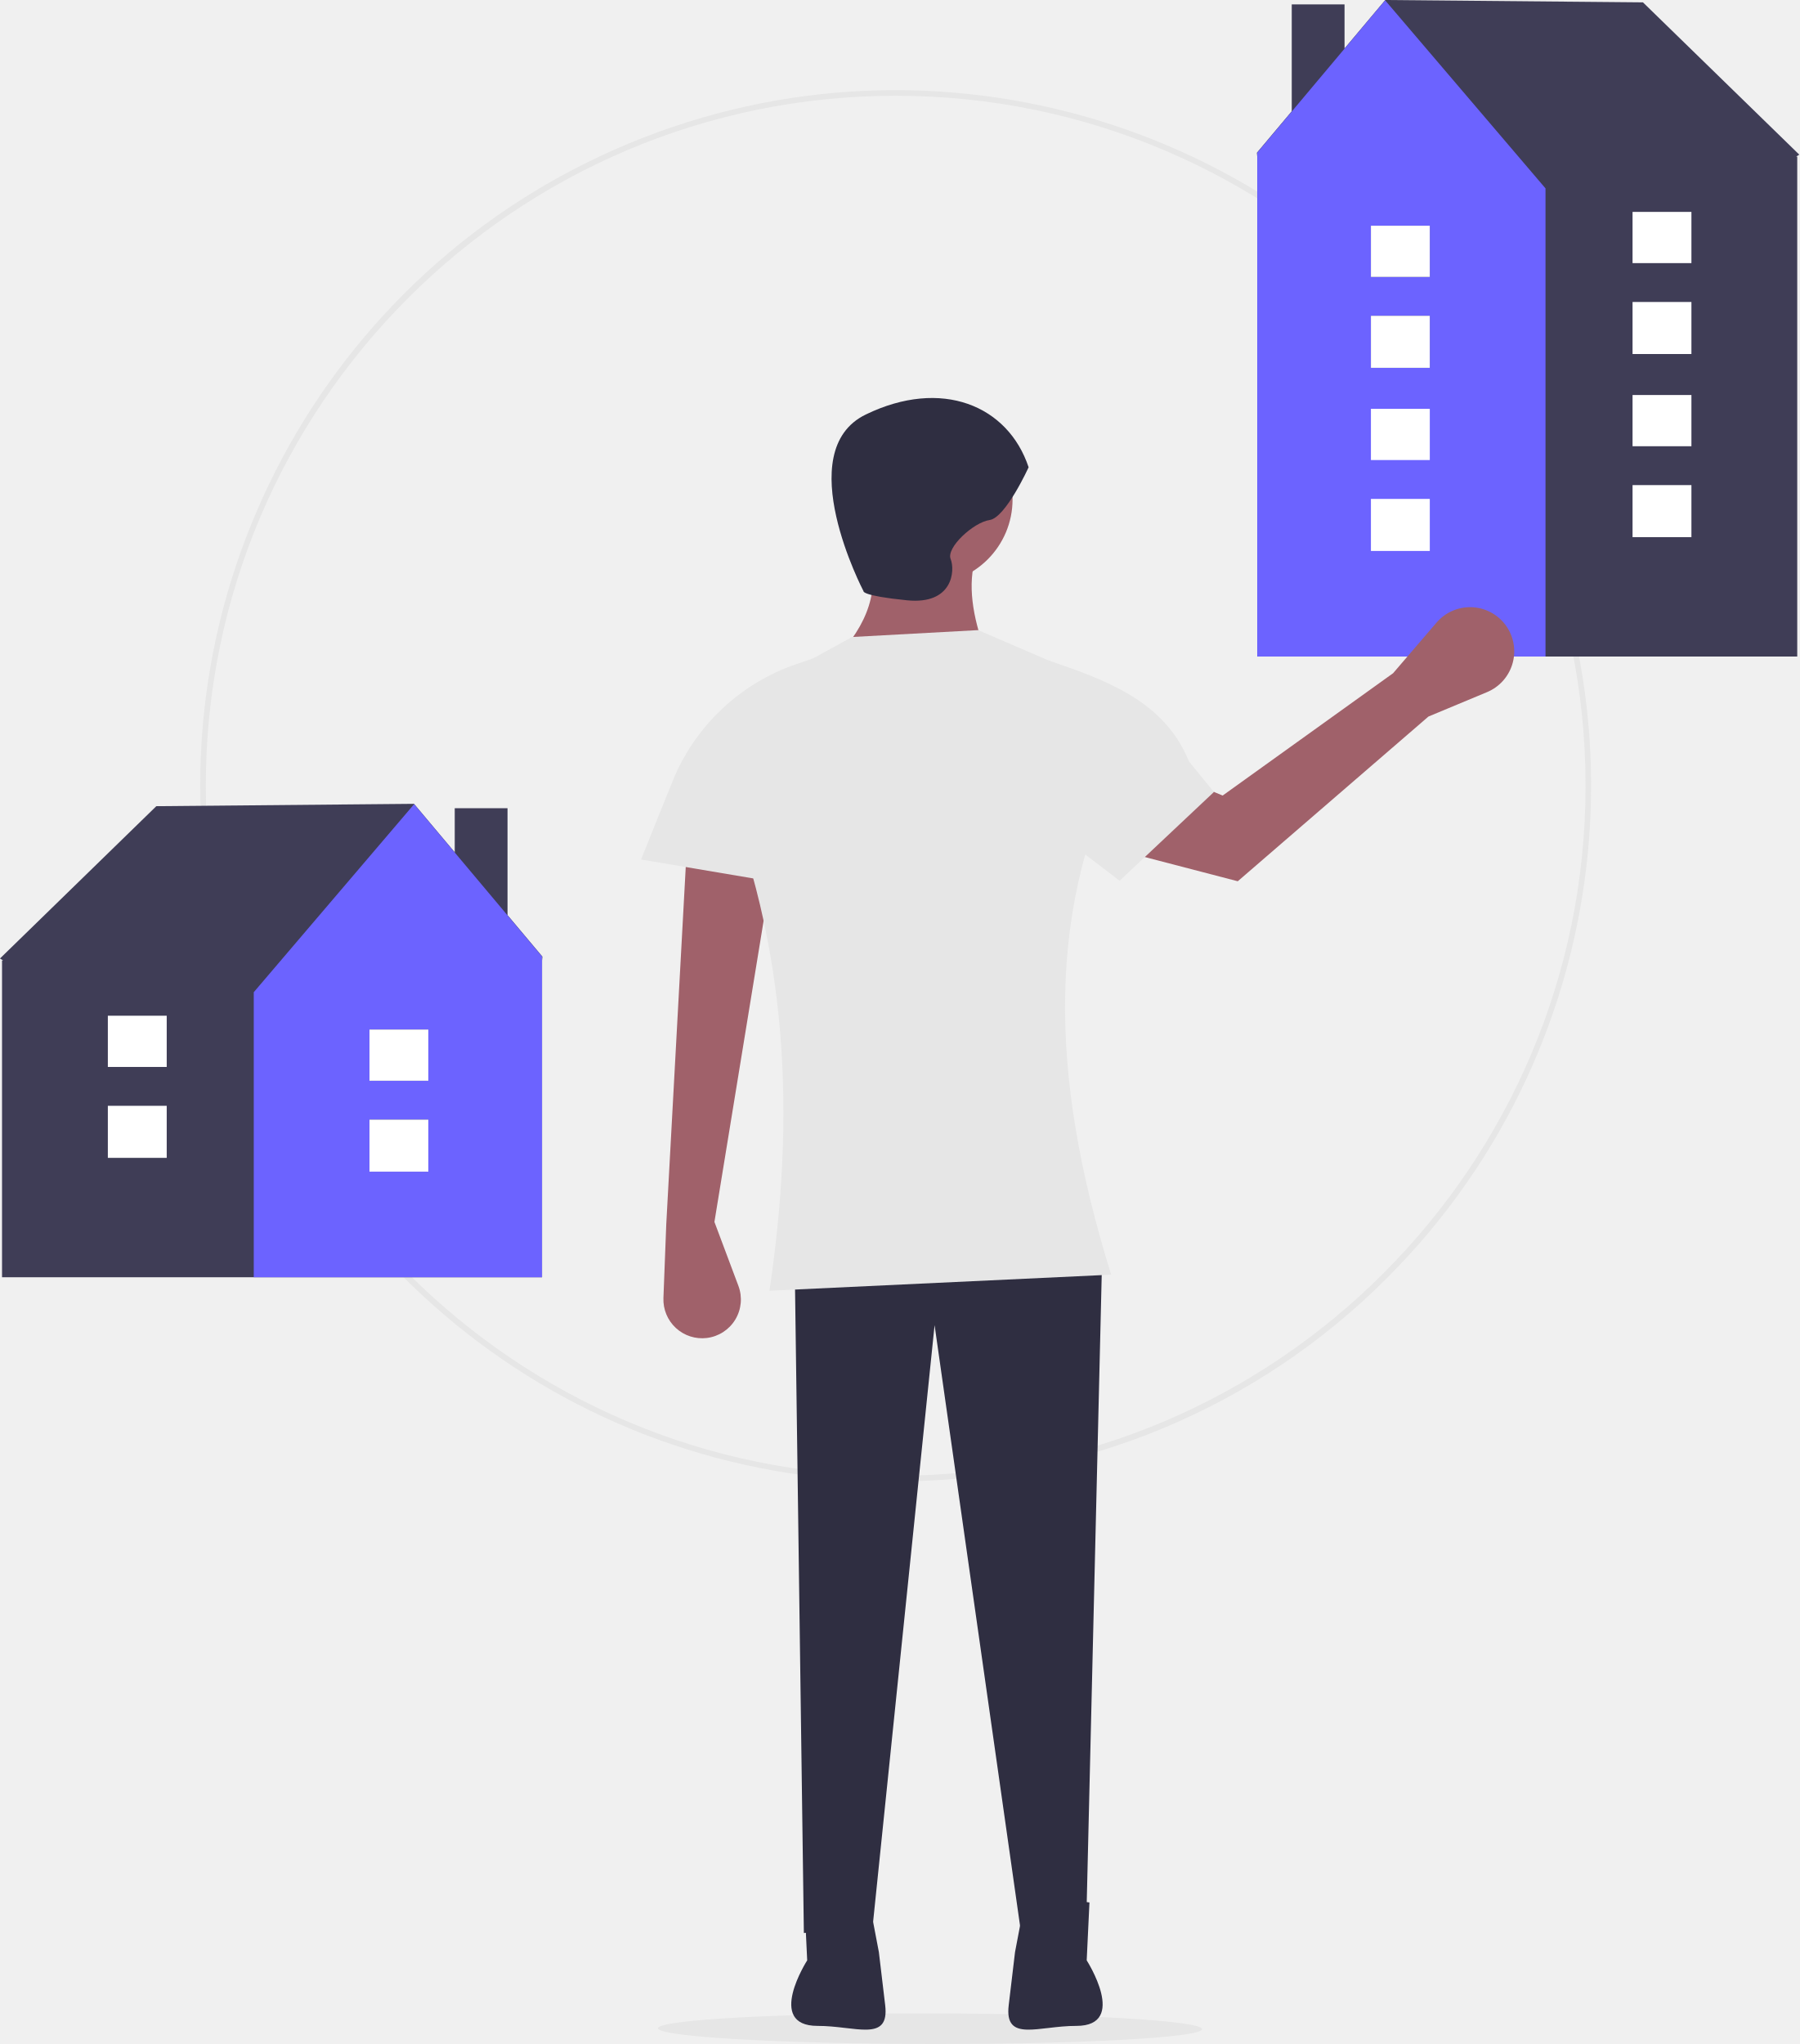
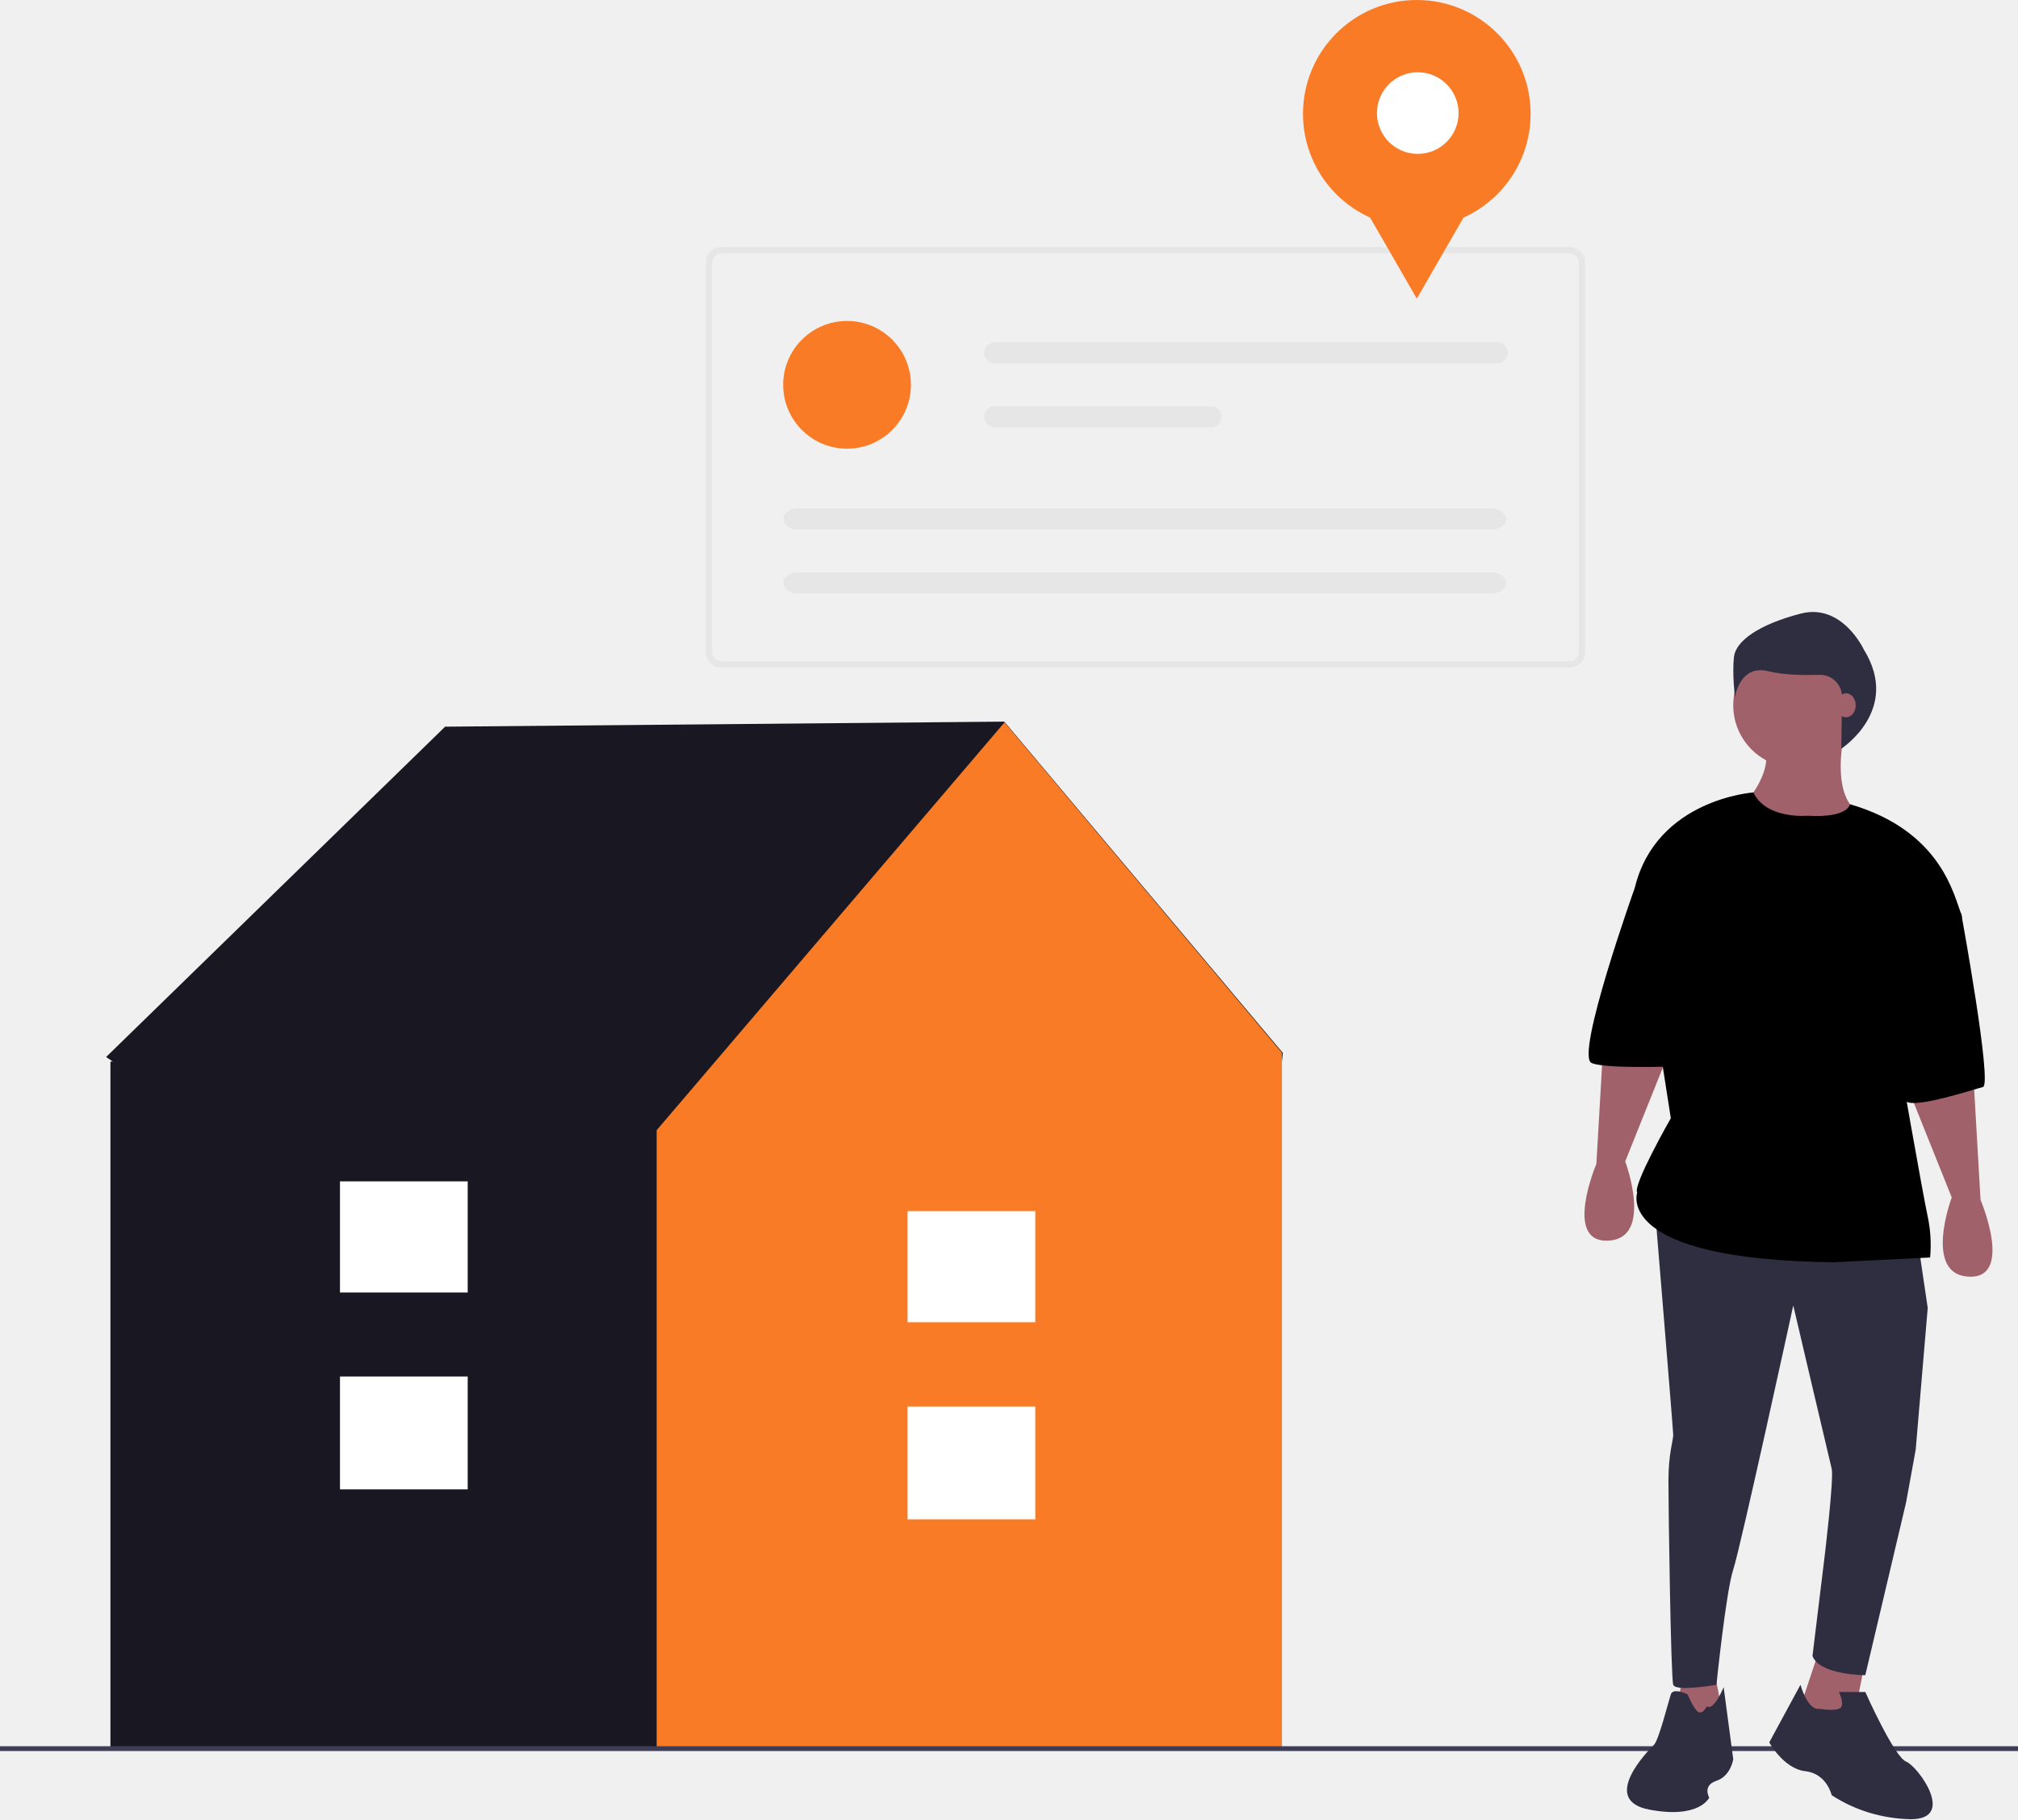
- <svg xmlns="http://www.w3.org/2000/svg" id="efec5e00-3a03-4cc7-a116-3276bdc4c472" data-name="Layer 1" width="648.601" height="736.677" viewBox="0 0 648.601 736.677">
-   <ellipse cx="610.961" cy="812.823" rx="5.513" ry="98.066" transform="translate(-478.5417 1340.817) rotate(-89.90804)" fill="#e6e6e6" />
-   <path d="M598.576,615.545a250.685,250.685,0,1,1,177.26-73.424A249.045,249.045,0,0,1,598.576,615.545Zm0-499.369c-137.125,0-248.684,111.559-248.684,248.684S461.451,613.545,598.576,613.545c137.125,0,248.684-111.56,248.684-248.685S735.7,116.176,598.576,116.176Z" transform="translate(-275.6997 -81.66159)" fill="#e6e6e6" />
-   <rect x="163.923" y="291.289" width="19.027" height="65.862" fill="#3f3d56" />
-   <polygon points="195.515 344.761 149.239 289.708 56.349 290.557 0 345.442 1.139 346.174 0.732 346.174 0.732 460.334 195.39 460.334 195.39 346.174 195.515 344.761" fill="#3f3d56" />
-   <polygon points="149.287 289.825 91.475 357.603 91.475 460.334 195.39 460.334 195.39 344.71 149.287 289.825" fill="#6c63ff" />
-   <rect x="133.187" y="403.523" width="21.222" height="18.758" fill="#3f3d56" />
-   <rect x="133.187" y="371.055" width="21.222" height="18.46" fill="#3f3d56" />
-   <rect x="133.187" y="403.523" width="21.222" height="18.758" fill="#fff" />
-   <rect x="133.187" y="371.055" width="21.222" height="18.46" fill="#fff" />
-   <rect x="38.875" y="398.545" width="21.222" height="18.758" fill="#3f3d56" />
-   <rect x="38.875" y="366.077" width="21.222" height="18.46" fill="#3f3d56" />
-   <rect x="38.875" y="398.545" width="21.222" height="18.758" fill="#fff" />
-   <rect x="38.875" y="366.077" width="21.222" height="18.46" fill="#fff" />
-   <rect x="465.651" y="1.581" width="19.027" height="65.862" fill="#3f3d56" />
-   <polygon points="453.211 56.466 453.211 236.624 647.869 236.624 647.869 56.466 647.462 56.466 648.601 55.734 592.252 0.849 499.362 0 453.086 55.053 453.211 56.466" fill="#3f3d56" />
-   <polygon points="453.211 55.002 453.211 236.624 557.126 236.624 557.126 67.896 499.314 0.117 453.211 55.002" fill="#6c63ff" />
-   <rect x="494.191" y="113.815" width="21.222" height="18.758" fill="#3f3d56" />
-   <rect x="494.191" y="81.347" width="21.222" height="18.46" fill="#3f3d56" />
-   <rect x="494.191" y="113.815" width="21.222" height="18.758" fill="#fff" />
-   <rect x="494.191" y="81.347" width="21.222" height="18.46" fill="#fff" />
-   <rect x="588.504" y="108.837" width="21.222" height="18.758" fill="#3f3d56" />
-   <rect x="588.504" y="76.37" width="21.222" height="18.46" fill="#3f3d56" />
-   <rect x="588.504" y="108.837" width="21.222" height="18.758" fill="#fff" />
-   <rect x="588.504" y="76.37" width="21.222" height="18.46" fill="#fff" />
-   <rect x="494.191" y="179.812" width="21.222" height="18.758" fill="#fff" />
-   <rect x="494.191" y="147.344" width="21.222" height="18.46" fill="#fff" />
-   <rect x="588.504" y="174.835" width="21.222" height="18.758" fill="#fff" />
-   <rect x="588.504" y="142.367" width="21.222" height="18.46" fill="#fff" />
-   <circle cx="334.42" cy="179.978" r="30.588" fill="#a0616a" />
-   <path d="M578.705,317.029l52.082-.827c-4.48-12.344-6.421-23.902-3.307-33.895l-39.682-4.134Q595.841,297.601,578.705,317.029Z" transform="translate(-275.6997 -81.66159)" fill="#a0616a" />
-   <path d="M533.236,522.052l8.649,23.063a13.966,13.966,0,0,1-11.386,18.767h0a13.966,13.966,0,0,1-15.646-14.4l1.023-26.604,7.44-136.406,30.588,9.094Z" transform="translate(-275.6997 -81.66159)" fill="#a0616a" />
-   <polygon points="289.778 696.669 314.579 694.189 336.9 477.592 368.315 698.323 391.463 697.496 397.25 455.271 286.471 455.271 289.778 696.669" fill="#2f2e41" />
-   <path d="M646.495,250.066s-8.267,18.188-14.054,19.014-15.707,9.92-14.054,14.054.827,16.534-15.707,14.881-15.707-3.307-15.707-3.307-26.455-50.429.827-63.656S639.054,227.745,646.495,250.066Z" transform="translate(-275.6997 -81.66159)" fill="#2f2e41" />
-   <path d="M668.427,767.325l-.994,20.867s15.145,23.621-3.735,23.621c-.189,0,.186.001,0,0-13.653-.043-25.993,6.101-24.379-7.456l2.279-19.145,3.975-20.867Z" transform="translate(-275.6997 -81.66159)" fill="#2f2e41" />
-   <path d="M565.684,767.325l.994,20.867s-15.145,23.621,3.735,23.621c.189,0-.186.001,0,0,13.653-.043,25.993,6.101,24.379-7.456l-2.279-19.145-3.975-20.867Z" transform="translate(-275.6997 -81.66159)" fill="#2f2e41" />
-   <path d="M553.077,546.853l123.179-5.787c-22.973-73.72-23.143-134.041,5.787-189.586a29.74,29.74,0,0,0-17.974-27.314l-35.762-15.405L582.838,311.242,552.836,327.743A35.715,35.715,0,0,0,534.379,360.863C560.646,423.566,562.146,485.396,553.077,546.853Z" transform="translate(-275.6997 -81.66159)" fill="#e6e6e6" />
-   <path d="M575.398,403.006l-68.617-11.574,11.305-28.067a73.963,73.963,0,0,1,44.772-42.384l6.753-2.299Z" transform="translate(-275.6997 -81.66159)" fill="#e6e6e6" />
-   <path d="M790.634,339.906l21.122-8.801a15.919,15.919,0,0,0,7.345-23.183l0,0a15.919,15.919,0,0,0-25.546-1.881l-15.673,18.257-61.435,44.085-41.763-17.336-4.975,34.639,52.176,13.589Z" transform="translate(-275.6997 -81.66159)" fill="#a0616a" />
-   <path d="M679.3,399.103l34-32-9-11c-8.044-19.971-26.538-28.184-46.919-35.122l-6.753-2.299-5.328,54.421Z" transform="translate(-275.6997 -81.66159)" fill="#e6e6e6" />
+ <svg xmlns="http://www.w3.org/2000/svg" version="1.1" id="e5378a26-042d-4a36-80f1-957b4ecc48ee" x="0px" y="0px" viewBox="0 0 840.5 757.8" style="enable-background:new 0 0 840.5 757.8;" xml:space="preserve">
+   <style type="text/css">
+ 	.st0{fill:#191721;}
+ 	.st1{fill:#F97B26;}
+ 	.st2{fill:#FFFFFF;}
+ 	.st3{fill:#3F3D56;}
+ 	.st4{fill:#A0616A;}
+ 	.st5{fill:#2F2E41;}
+ 	.st6{fill:#E6E6E6;}
+ </style>
+   <polygon class="st0" points="534.3,438.6 418.3,300.6 185.4,302.7 44.2,440.3 47,442.2 46,442.2 46,728.3 533.9,728.3 533.9,442.2   " />
+   <polygon class="st1" points="418.4,300.9 273.5,470.8 273.5,728.3 533.9,728.3 533.9,438.5 " />
+   <rect x="378" y="585.9" class="st2" width="53.2" height="47" />
+   <rect x="378" y="504.5" class="st2" width="53.2" height="46.3" />
+   <rect x="141.6" y="573.4" class="st2" width="53.2" height="47" />
+   <rect x="141.6" y="492.1" class="st2" width="53.2" height="46.3" />
+   <rect y="727.4" class="st3" width="840.5" height="2" />
+   <polygon class="st4" points="713.9,695.8 717.9,715.8 697.9,719.8 700.9,694.8 " />
+   <polygon class="st4" points="776.9,691.8 771.9,716.8 747.9,716.8 757.9,686.8 " />
+   <path class="st5" d="M798.9,517.8l4,27l-5,59l-4,22l-17,72c0,0-19,0-22-8l5-41c0,0,4-33,3-37s-16-68-16-68s-22,101-25,110  s-7,48-7,48s-17,3-18,0s-2-74-2-85s2-17,2-19s-7.9-97.5-7.9-97.5L798.9,517.8z" />
+   <path class="st5" d="M757.9,711.8c0,0,5,1,8,0s0-7,0-7h11c0,0,12,27,17,29s21,24,2,24c-11.7-0.2-23.2-3.6-33-10c0,0-2-9-11-10  s-15-12-15-12l13-24C749.9,701.8,752.9,712.8,757.9,711.8z" />
+   <path class="st5" d="M710.9,710.8c0,0-2,4-4,2s-4-7-4-7s-6-3-7,0s-5,19-7,21s-23,23-2,27s25-5,25-5s-3-5,3-7s7-9,7-9l-4-30  C717.9,702.8,713.9,712.8,710.9,710.8z" />
+   <path class="st4" d="M821.9,447.8l3,52c0,0,14,33-5,32s-7-33-7-33l-18.6-46.4L821.9,447.8z" />
+   <path class="st4" d="M667.9,432.8l-3,52c0,0-14,33,5,32s7-33,7-33l18.6-46.4L667.9,432.8z" />
+   <circle class="st4" cx="747.9" cy="293.8" r="26" />
+   <path class="st4" d="M768.4,304.3c0,0-7,28,7,35s-44,17-48,0l2-8c0,0,8-10,6-19L768.4,304.3z" />
+   <path d="M752.9,339.8c0,0-17.3,1.6-22.6-9.7c0,0-40.4,2.7-49.4,39.7l15,96c0,0-16,28-14,31c0,0-10,28,82,29l40-2  c0.5-5.7,0.2-11.4-1-17c-2-9-13-72-13-72s30-47,27-54s-7.8-34.6-46.4-45.8C770.5,335,769.9,340.8,752.9,339.8z" />
+   <path d="M803.9,363.8l13,17c0,0,13,71,9,72s-28,9-32,6s-22-62-22-62L803.9,363.8z" />
+   <path d="M697.9,358.8l-17,11c0,0-25,70-18,73s46,1,46,1L697.9,358.8z" />
+   <path class="st5" d="M776.3,270.6c0,0-9-19.5-26.3-15c-17.3,4.5-27,11.3-27.8,18c-0.8,6.8,0.4,16.9,0.4,16.9s1.9-13.9,13.9-10.9  c6.4,1.6,14.7,1.7,21.1,1.5c5.1-0.2,9.4,3.7,9.6,8.8c0,0.2,0,0.3,0,0.5l-0.3,21.5C766.9,311.8,791.9,295.8,776.3,270.6z" />
+   <path class="st6" d="M653.7,278.1H300.5c-3.6,0-6.5-2.9-6.5-6.5V109.4c0-3.6,2.9-6.5,6.5-6.5h353.2c3.6,0,6.5,2.9,6.5,6.5v162.2  C660.2,275.2,657.3,278.1,653.7,278.1z M300.5,105.5c-2.2,0-3.9,1.8-3.9,3.9v162.2c0,2.2,1.8,3.9,3.9,3.9h353.2  c2.2,0,3.9-1.8,3.9-3.9V109.4c0-2.2-1.8-3.9-3.9-3.9H300.5z" />
+   <circle class="st1" cx="352.8" cy="160.3" r="26.6" />
+   <path class="st6" d="M414.3,142.6c-2.5,0-4.4,2-4.4,4.4s2,4.4,4.4,4.4c0,0,0,0,0,0h209.3c2.5,0,4.4-2,4.4-4.4c0-2.5-2-4.4-4.4-4.4  H414.3z" />
+   <path class="st6" d="M414.3,169.2c-2.5,0-4.4,2-4.4,4.4s2,4.4,4.4,4.4c0,0,0,0,0,0h90.1c2.5,0,4.4-2,4.4-4.4s-2-4.4-4.4-4.4  c0,0,0,0,0,0H414.3z" />
+   <path class="st6" d="M332.4,211.8c-3.4,0-6.1,2-6.1,4.4s2.7,4.4,6.1,4.4h288.8c3.4,0,6.1-2,6.1-4.4s-2.7-4.4-6.1-4.4H332.4z" />
+   <path class="st6" d="M332.4,238.4c-3.4,0-6.1,2-6.1,4.4s2.7,4.4,6.1,4.4h288.8c3.4,0,6.1-2,6.1-4.4s-2.7-4.4-6.1-4.4H332.4z" />
+   <circle class="st1" cx="590.1" cy="47.4" r="47.4" />
+   <polygon class="st1" points="590.1,124.4 575.3,98.7 560.5,73.1 590.1,73.1 619.7,73.1 604.9,98.7 " />
+   <circle class="st2" cx="590.5" cy="47.1" r="17" />
+   <ellipse class="st4" cx="768.9" cy="293.8" rx="4" ry="5" />
</svg>
